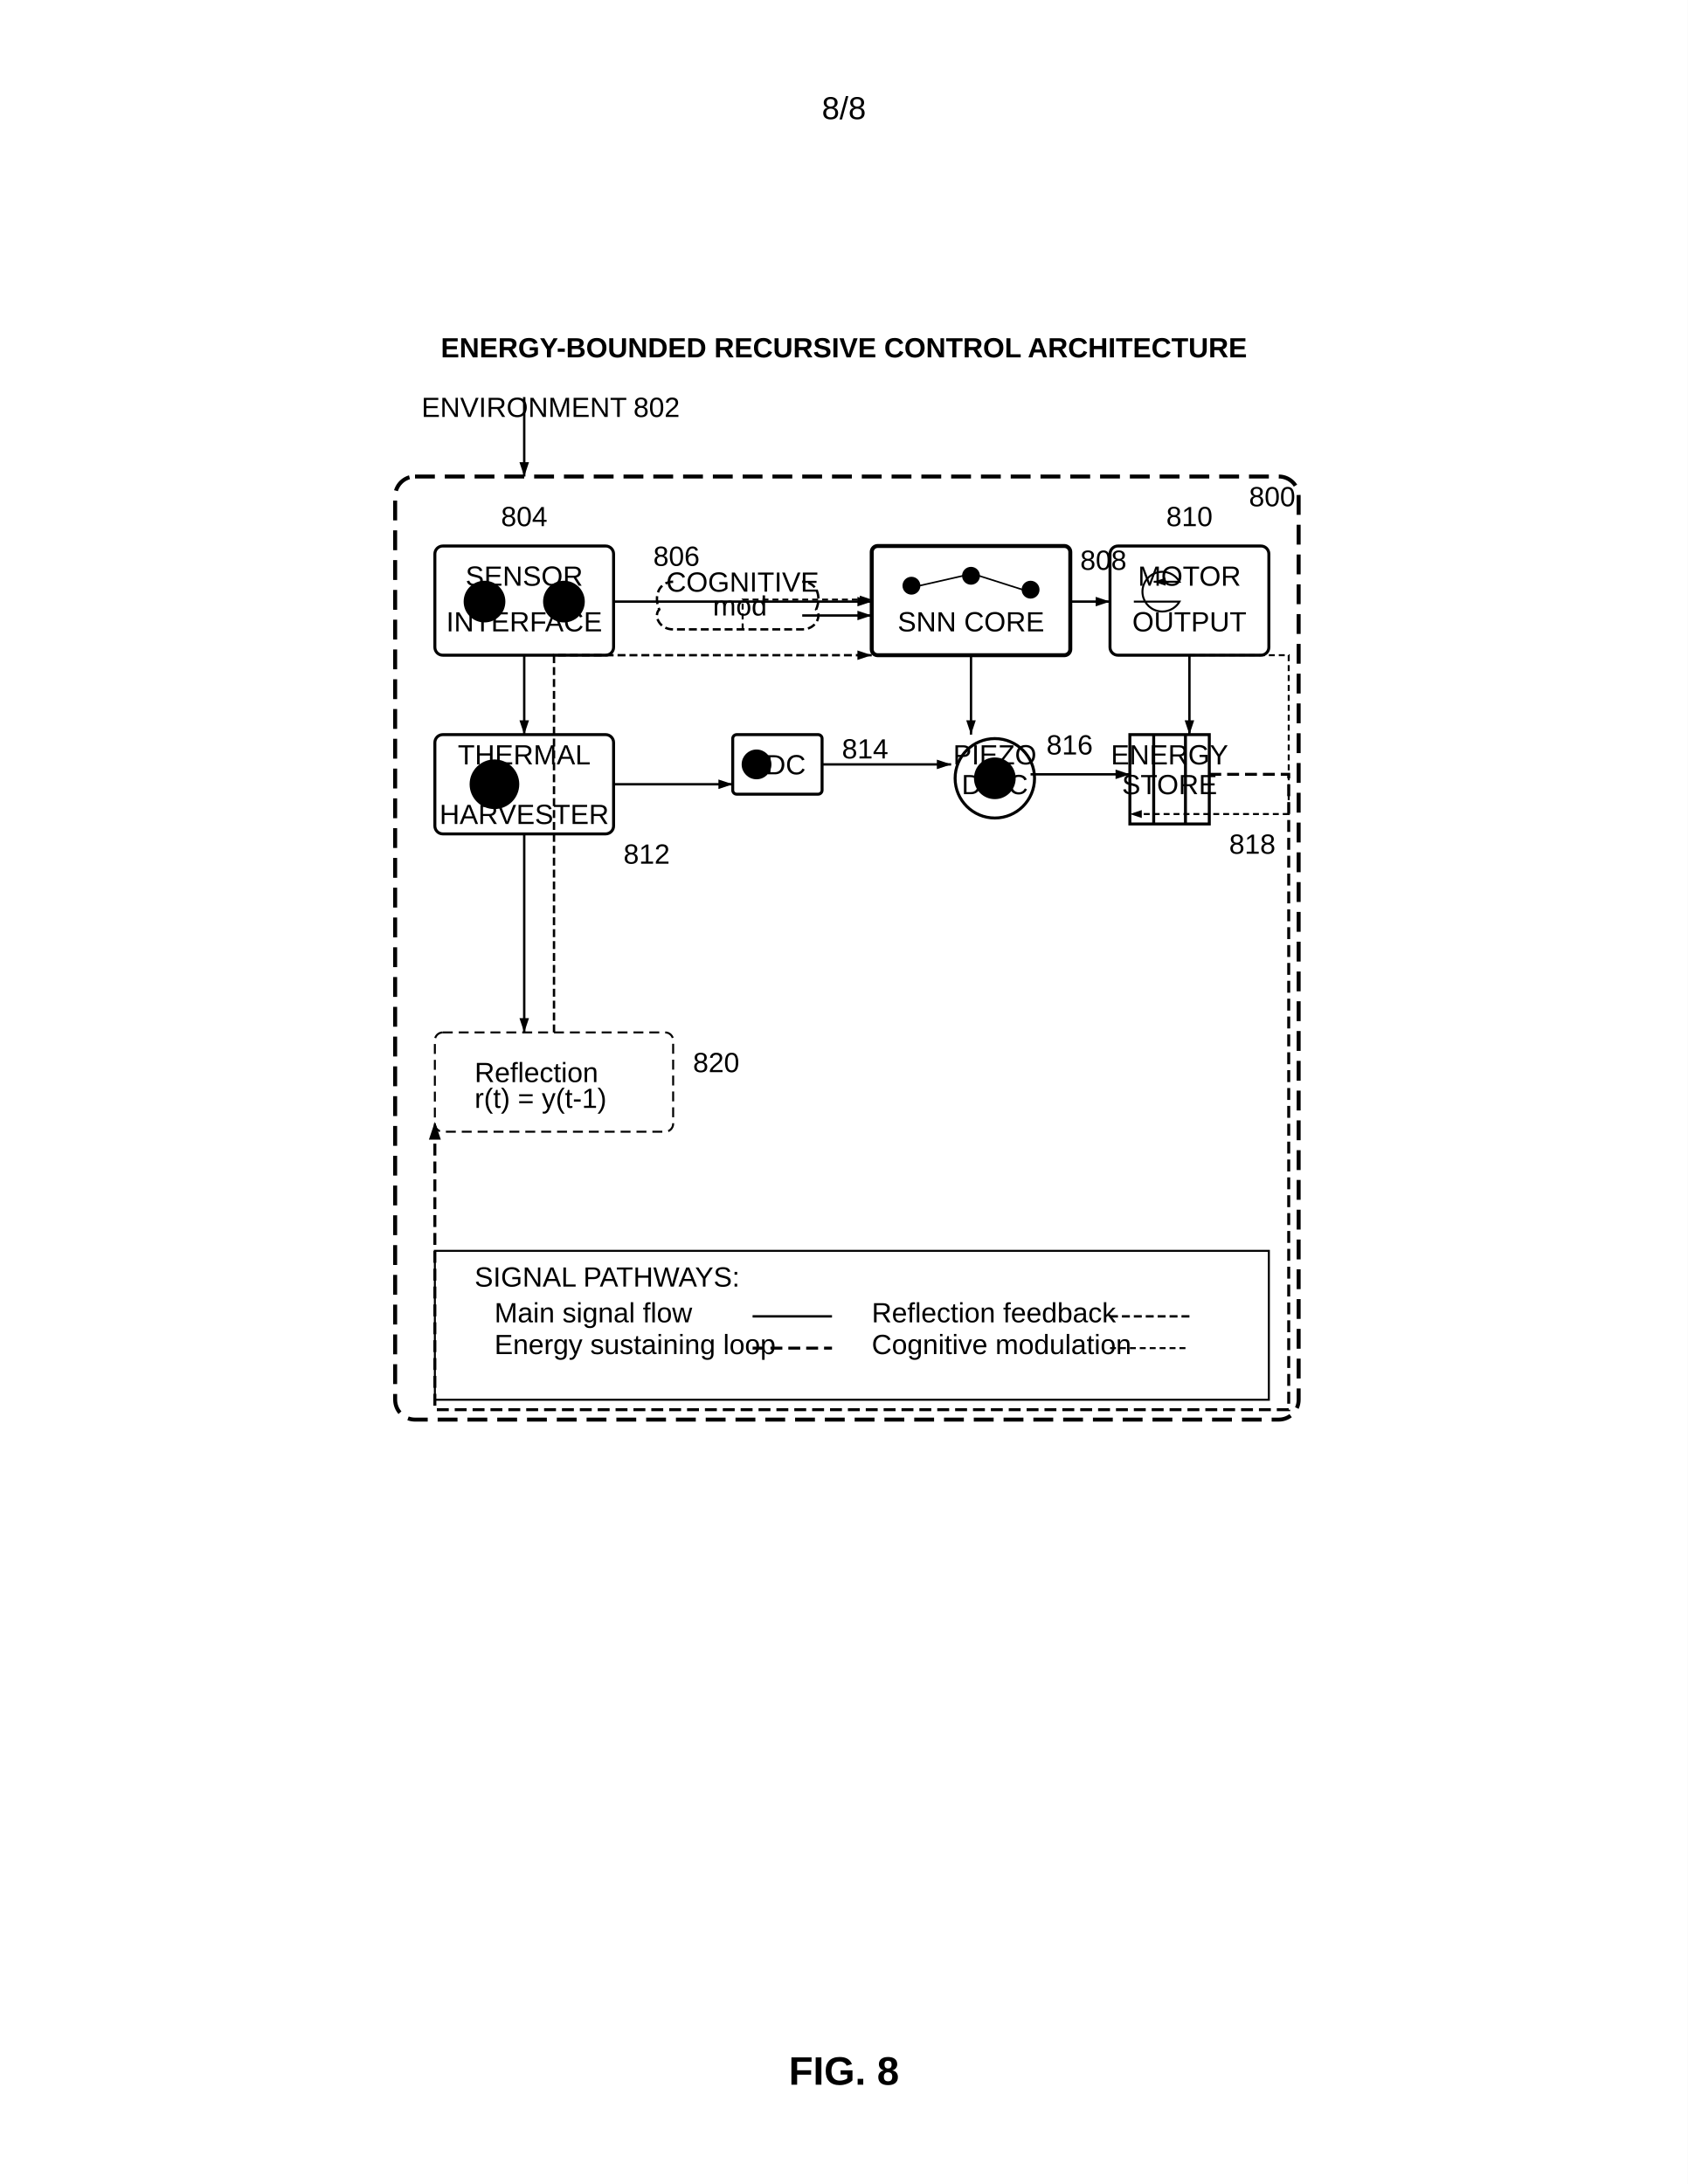
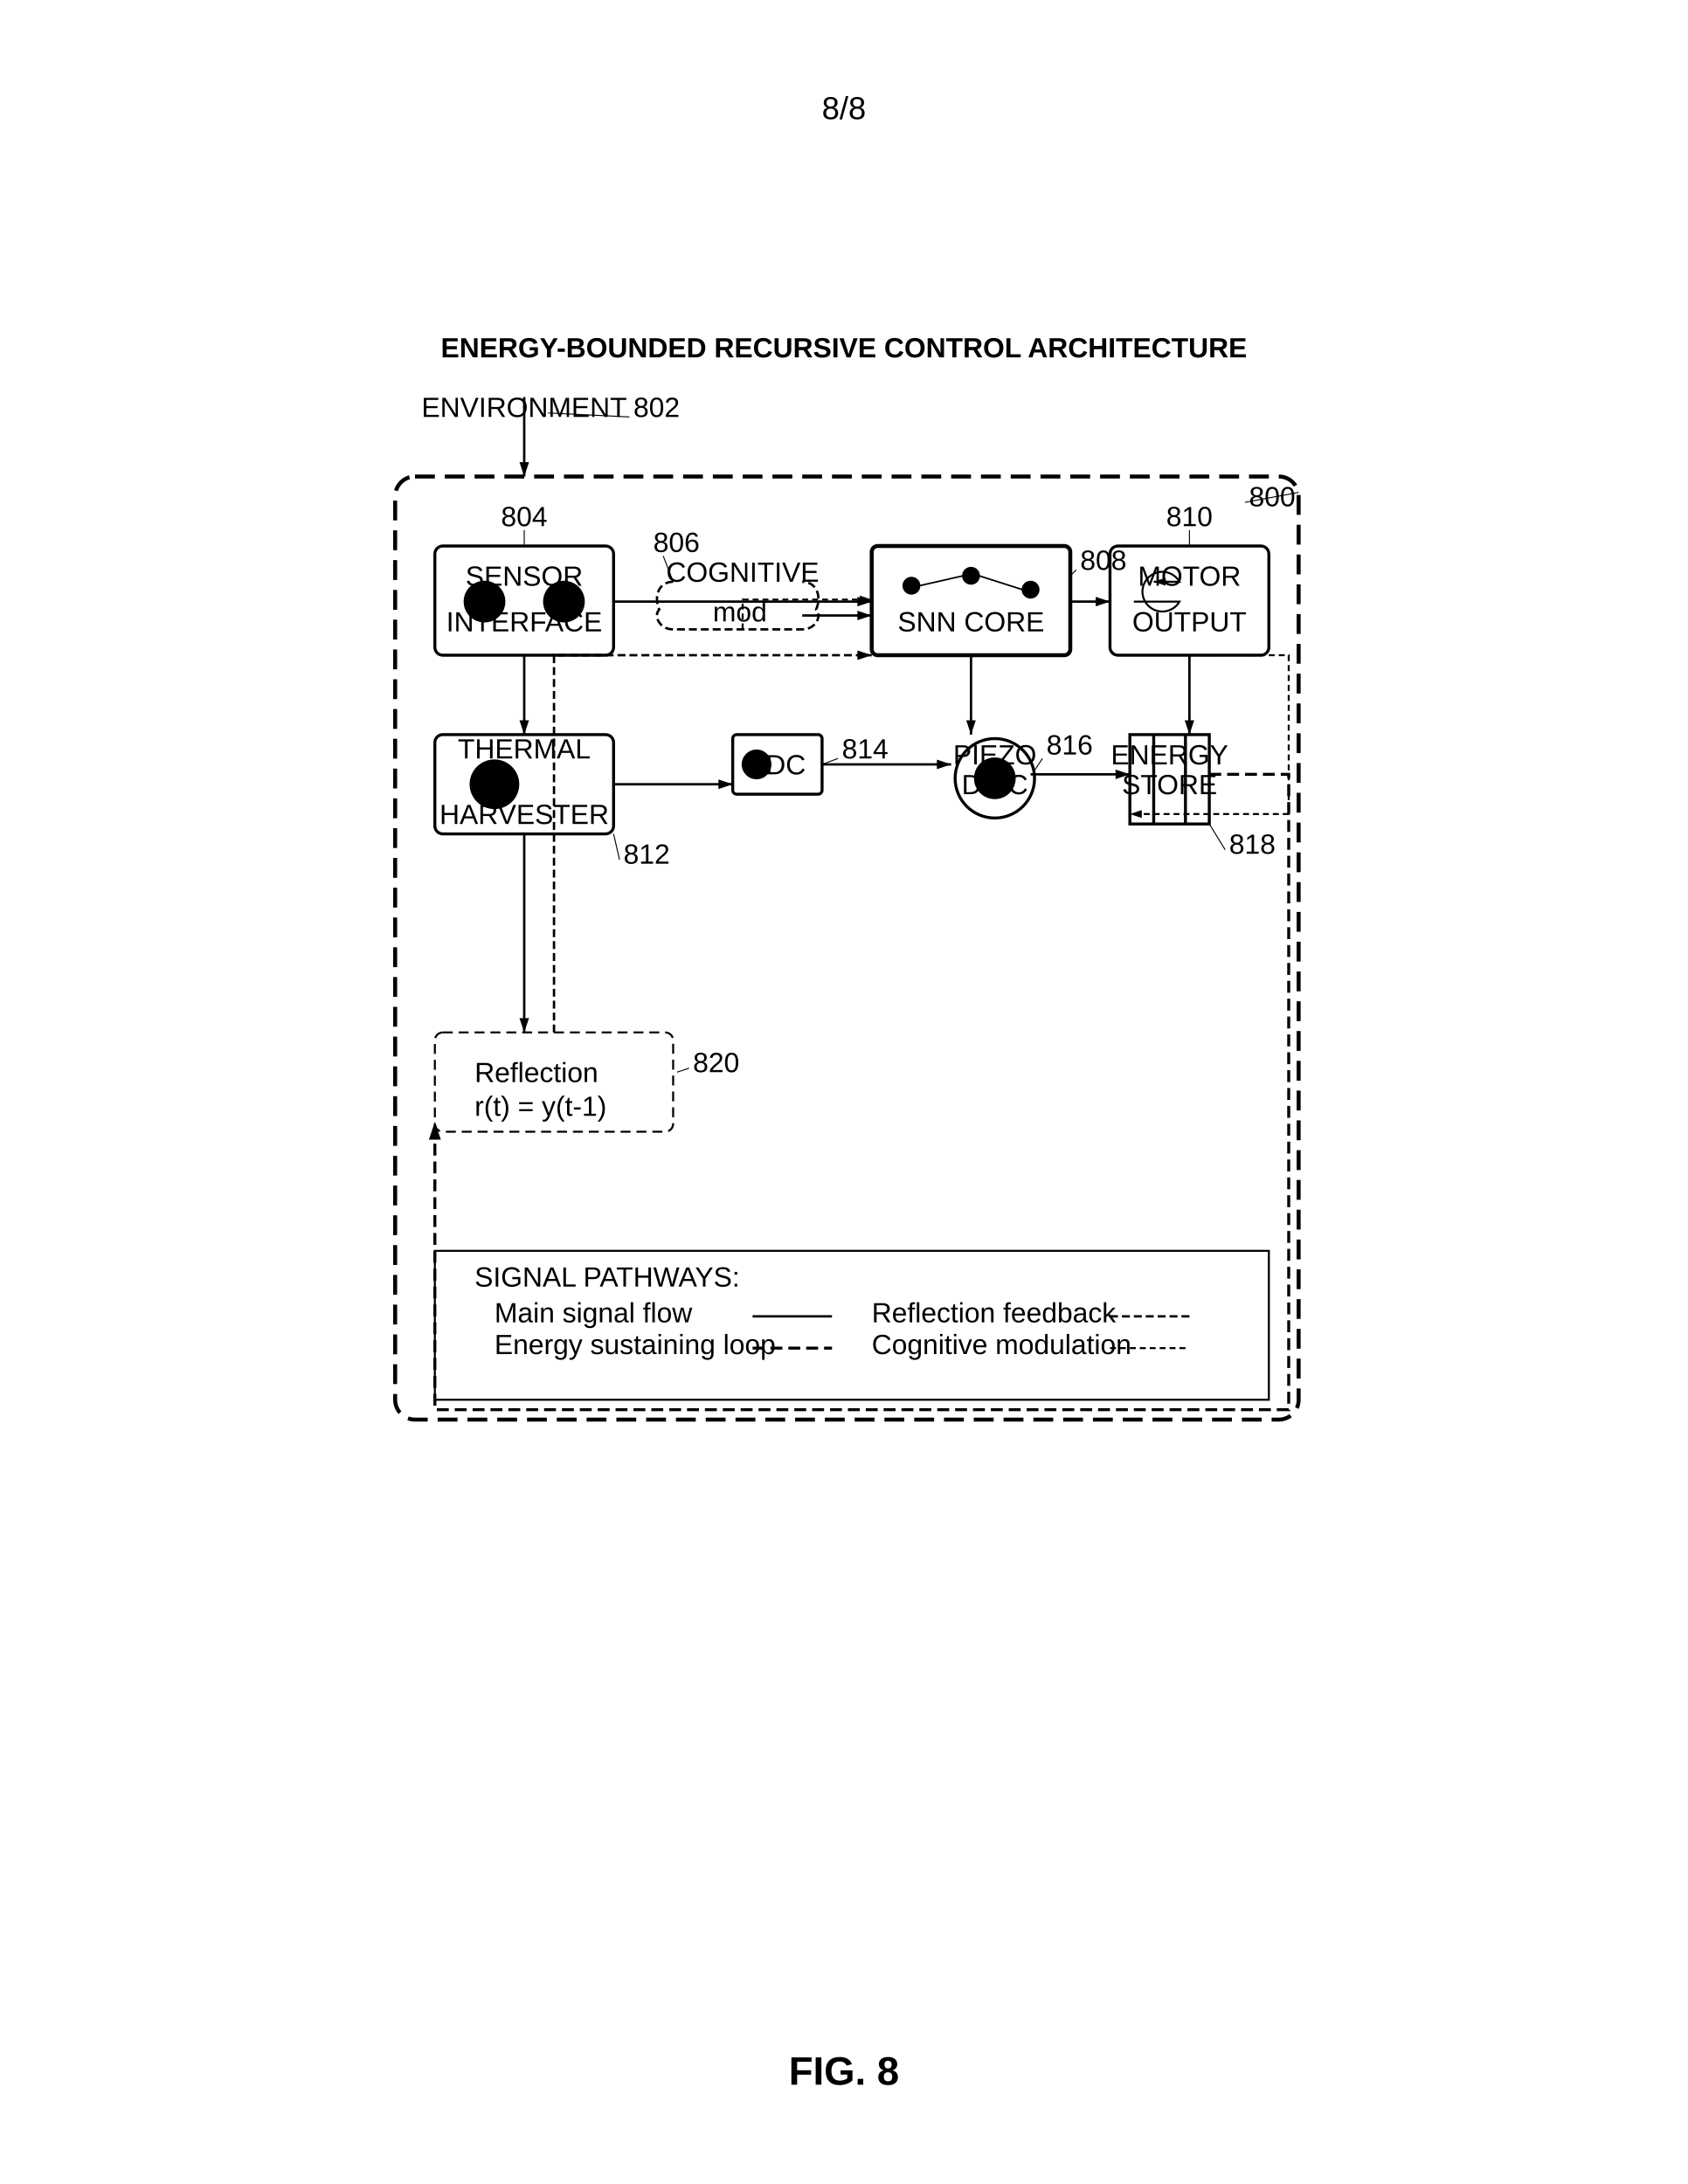
<svg xmlns="http://www.w3.org/2000/svg" width="8.5in" height="11in" viewBox="0 0 850 1100">
  <defs>
    <marker id="ah" markerWidth="6" markerHeight="4" refX="6" refY="2" orient="auto">
      <polygon points="0 0, 6 2, 0 4" fill="black" />
    </marker>
  </defs>
  <rect width="100%" height="100%" fill="white" />
  <text x="425" y="60" font-family="Arial, sans-serif" font-size="16" text-anchor="middle" fill="black">8/8</text>
  <text x="425" y="180" font-family="Arial, sans-serif" font-size="14" font-weight="bold" text-anchor="middle" fill="black">ENERGY-BOUNDED RECURSIVE CONTROL ARCHITECTURE</text>
  <rect x="199" y="240" width="455" height="475" rx="10" ry="10" fill="none" stroke="black" stroke-width="2" stroke-dasharray="10,5" />
  <text x="629" y="255" font-family="Arial, sans-serif" font-size="14" font-weight="normal" fill="black">800</text>
  <path stroke="black" stroke-width="1.2" marker-end="url(#ah)" d="M 264 200 v 40" />
  <text x="319" y="210" font-family="Arial, sans-serif" font-size="14" font-weight="normal" fill="black">802</text>
  <rect width="90" height="55" rx="4" ry="4" fill="none" stroke="black" stroke-width="1.5" x="219" y="275" />
  <circle cx="244" cy="303" r="10" stroke="black" />
  <circle cx="284" cy="303" r="10" stroke="black" />
  <text x="264" y="265" font-family="Arial, sans-serif" font-size="14" font-weight="normal" text-anchor="middle" fill="black">804</text>
  <path d="M 339 293 c -7 0 -10 7 -7 14 -3 3 0 10 7 10 h 65 c 7 0 10 -7 7 -10 3 -7 0 -14 -7 -14" fill="none" stroke="black" stroke-width="1.2" stroke-dasharray="4,2" />
-   <text x="359" y="310" font-family="Arial, sans-serif" font-size="14" fill="black">mod</text>
-   <text x="329" y="285" font-family="Arial, sans-serif" font-size="14" font-weight="normal" fill="black">806</text>
+   <text x="359" y="313" font-family="Arial, sans-serif" font-size="14" fill="black">mod</text>
+   <text x="329" y="278" font-family="Arial, sans-serif" font-size="14" font-weight="normal" fill="black">806</text>
  <rect width="100" height="55" rx="3" ry="3" fill="none" stroke="black" stroke-width="2" x="439" y="275" />
  <circle cx="459" cy="295" r="4" stroke="black" />
  <circle cx="489" cy="290" r="4" stroke="black" />
  <circle cx="519" cy="297" r="4" stroke="black" />
  <path d="M 463 295 l 22 -5 M 493 290 l 22 7" stroke="black" stroke-width="0.8" />
  <text x="544" y="287" font-family="Arial, sans-serif" font-size="14" font-weight="normal" fill="black">808</text>
  <rect width="80" height="55" rx="4" ry="4" fill="none" stroke="black" stroke-width="1.5" x="559" y="275" />
  <path d="M 571 303 h 23 a 10 10 0 1 1 0 -10 H 581" fill="none" stroke="black" marker-end="url(#ah)" />
  <text x="599" y="265" font-family="Arial, sans-serif" font-size="14" font-weight="normal" text-anchor="middle" fill="black">810</text>
  <rect width="90" height="50" rx="4" ry="4" fill="none" stroke="black" stroke-width="1.5" x="219" y="370" />
  <circle cx="249" cy="395" r="12" stroke="black" />
  <text x="249" y="399" font-family="Arial, sans-serif" font-size="14" text-anchor="middle" fill="black">T</text>
  <text x="314" y="435" font-family="Arial, sans-serif" font-size="14" font-weight="normal" fill="black">812</text>
  <rect width="45" height="30" rx="2" ry="2" fill="none" stroke="black" stroke-width="1.5" x="369" y="370" />
  <circle cx="381" cy="385" r="7" stroke="black" />
  <text x="424" y="382" font-family="Arial, sans-serif" font-size="14" font-weight="normal" fill="black">814</text>
  <circle cx="501" cy="392" r="20" fill="none" stroke="black" stroke-width="1.5" />
  <circle cx="501" cy="392" r="10" stroke="black" />
  <text x="527" y="380" font-family="Arial, sans-serif" font-size="14" font-weight="normal" fill="black">816</text>
  <rect x="569" y="370" width="40" height="45" fill="none" stroke="black" stroke-width="1.5" />
  <path d="M 581 370 v 45 M 597 370 v 45" stroke="black" stroke-width="1.5" />
  <text x="619" y="430" font-family="Arial, sans-serif" font-size="14" font-weight="normal" fill="black">818</text>
  <rect width="120" height="50" rx="4" ry="4" fill="none" stroke="black" stroke-dasharray="5,3" x="219" y="520" />
  <text x="239" y="545" font-family="Arial, sans-serif" font-size="14" fill="black">Reflection</text>
-   <text x="239" y="558" font-family="Arial, sans-serif" font-size="14" fill="black">r(t) = y(t-1)</text>
+   <text x="239" y="562" font-family="Arial, sans-serif" font-size="14" fill="black">r(t) = y(t-1)</text>
  <text x="349" y="540" font-family="Arial, sans-serif" font-size="14" font-weight="normal" fill="black">820</text>
  <path d="M 309 303 h 130" stroke="black" stroke-width="1.2" marker-end="url(#ah)" />
  <path d="M 404 310 h 35" stroke="black" stroke-width="1.2" marker-end="url(#ah)" />
  <path d="M 539 303 h 20" stroke="black" stroke-width="1.2" marker-end="url(#ah)" />
  <path d="M 374 317 v -15 h 65" stroke="black" stroke-width="1" stroke-dasharray="3,2" marker-end="url(#ah)" fill="none" />
  <path d="M 264 330 v 40" stroke="black" stroke-width="1.2" marker-end="url(#ah)" />
  <path d="M 489 330 v 40" stroke="black" stroke-width="1.2" marker-end="url(#ah)" />
  <path d="M 599 330 v 40" stroke="black" stroke-width="1.2" marker-end="url(#ah)" />
  <path d="M 309 395 h 60" stroke="black" stroke-width="1.2" marker-end="url(#ah)" />
  <path d="M 414 385 h 65" stroke="black" stroke-width="1.2" marker-end="url(#ah)" />
  <path d="M 519 390 h 50" stroke="black" stroke-width="1.2" marker-end="url(#ah)" />
  <path d="M 609 390 h 40 v 320 H 219 v -145" stroke="black" stroke-width="1.5" stroke-dasharray="6,3" marker-end="url(#ah)" fill="none" />
  <path d="M 279 520 v -190 h 160" stroke="black" stroke-width="1.2" stroke-dasharray="4,2" marker-end="url(#ah)" fill="none" />
  <path d="M 264 420 v 100" stroke="black" stroke-width="1.2" marker-end="url(#ah)" />
  <path d="M 599 330 h 50 v 80 h -80" stroke="black" stroke-width="1" stroke-dasharray="3,2" marker-end="url(#ah)" fill="none" />
  <path d="M 559 679 h 40" stroke="black" stroke-width="1" stroke-dasharray="3,2" />
  <text x="439" y="682" font-family="Arial, sans-serif" font-size="14" text-anchor="start" fill="black">Cognitive modulation</text>
  <path d="M 559 663 h 40" stroke="black" stroke-width="1.2" stroke-dasharray="4,2" />
  <text x="439" y="666" font-family="Arial, sans-serif" font-size="14" text-anchor="start" fill="black">Reflection feedback</text>
  <path d="M 379 679 h 40" stroke="black" stroke-width="1.5" stroke-dasharray="6,3" />
  <text x="249" y="682" font-family="Arial, sans-serif" font-size="14" text-anchor="start" fill="black">Energy sustaining loop</text>
  <path d="M 379 663 h 40" stroke="black" stroke-width="1.2" />
  <text x="249" y="666" font-family="Arial, sans-serif" font-size="14" text-anchor="start" fill="black">Main signal flow</text>
  <text x="239" y="648" font-family="Arial, sans-serif" font-size="14" text-anchor="start" fill="black">SIGNAL PATHWAYS:</text>
  <rect x="219" y="630" width="420" height="75" fill="none" stroke="black" stroke-width="1" />
  <text x="264" y="210" font-family="Arial, sans-serif" font-size="14" text-anchor="middle" fill="black">ENVIRONMENT</text>
  <text x="589" y="400" font-family="Arial, sans-serif" font-size="14" text-anchor="middle" fill="black">STORE</text>
  <text x="589" y="385" font-family="Arial, sans-serif" font-size="14" text-anchor="middle" fill="black">ENERGY</text>
  <text x="501" y="400" font-family="Arial, sans-serif" font-size="14" text-anchor="middle" fill="black">DISC</text>
  <text x="501" y="385" font-family="Arial, sans-serif" font-size="14" text-anchor="middle" fill="black">PIEZO</text>
  <text x="391" y="390" font-family="Arial, sans-serif" font-size="14" text-anchor="middle" fill="black">ADC</text>
  <text x="264" y="415" font-family="Arial, sans-serif" font-size="14" text-anchor="middle" fill="black">HARVESTER</text>
-   <text x="264" y="385" font-family="Arial, sans-serif" font-size="14" text-anchor="middle" fill="black">THERMAL</text>
+   <text x="264" y="382" font-family="Arial, sans-serif" font-size="14" text-anchor="middle" fill="black">THERMAL</text>
  <text x="599" y="318" font-family="Arial, sans-serif" font-size="14" text-anchor="middle" fill="black">OUTPUT</text>
  <text x="599" y="295" font-family="Arial, sans-serif" font-size="14" text-anchor="middle" fill="black">MOTOR</text>
  <text x="489" y="318" font-family="Arial, sans-serif" font-size="14" text-anchor="middle" fill="black">SNN CORE</text>
-   <text x="374" y="298" font-family="Arial, sans-serif" font-size="14" text-anchor="middle" fill="black">COGNITIVE</text>
+   <text x="374" y="293" font-family="Arial, sans-serif" font-size="14" text-anchor="middle" fill="black">COGNITIVE</text>
  <text x="264" y="318" font-family="Arial, sans-serif" font-size="14" text-anchor="middle" fill="black">INTERFACE</text>
  <text x="264" y="295" font-family="Arial, sans-serif" font-size="14" text-anchor="middle" fill="black">SENSOR</text>
+   <line x1="627" y1="253" x2="654" y2="248" stroke="black" stroke-width="0.5" />
+   <line x1="317" y1="210" x2="276" y2="208" stroke="black" stroke-width="0.5" />
+   <line x1="264" y1="267" x2="264" y2="275" stroke="black" stroke-width="0.5" />
+   <line x1="334" y1="280" x2="339" y2="293" stroke="black" stroke-width="0.5" />
+   <line x1="542" y1="287" x2="539" y2="290" stroke="black" stroke-width="0.5" />
+   <line x1="599" y1="267" x2="599" y2="275" stroke="black" stroke-width="0.5" />
+   <line x1="312" y1="433" x2="309" y2="420" stroke="black" stroke-width="0.5" />
+   <line x1="422" y1="382" x2="414" y2="385" stroke="black" stroke-width="0.5" />
+   <line x1="525" y1="382" x2="521" y2="388" stroke="black" stroke-width="0.5" />
+   <line x1="617" y1="428" x2="609" y2="415" stroke="black" stroke-width="0.5" />
+   <line x1="347" y1="538" x2="341" y2="540" stroke="black" stroke-width="0.5" />
  <text x="425" y="1050" font-family="Arial, sans-serif" font-size="20" font-weight="bold" text-anchor="middle" fill="black">FIG. 8</text>
</svg>
